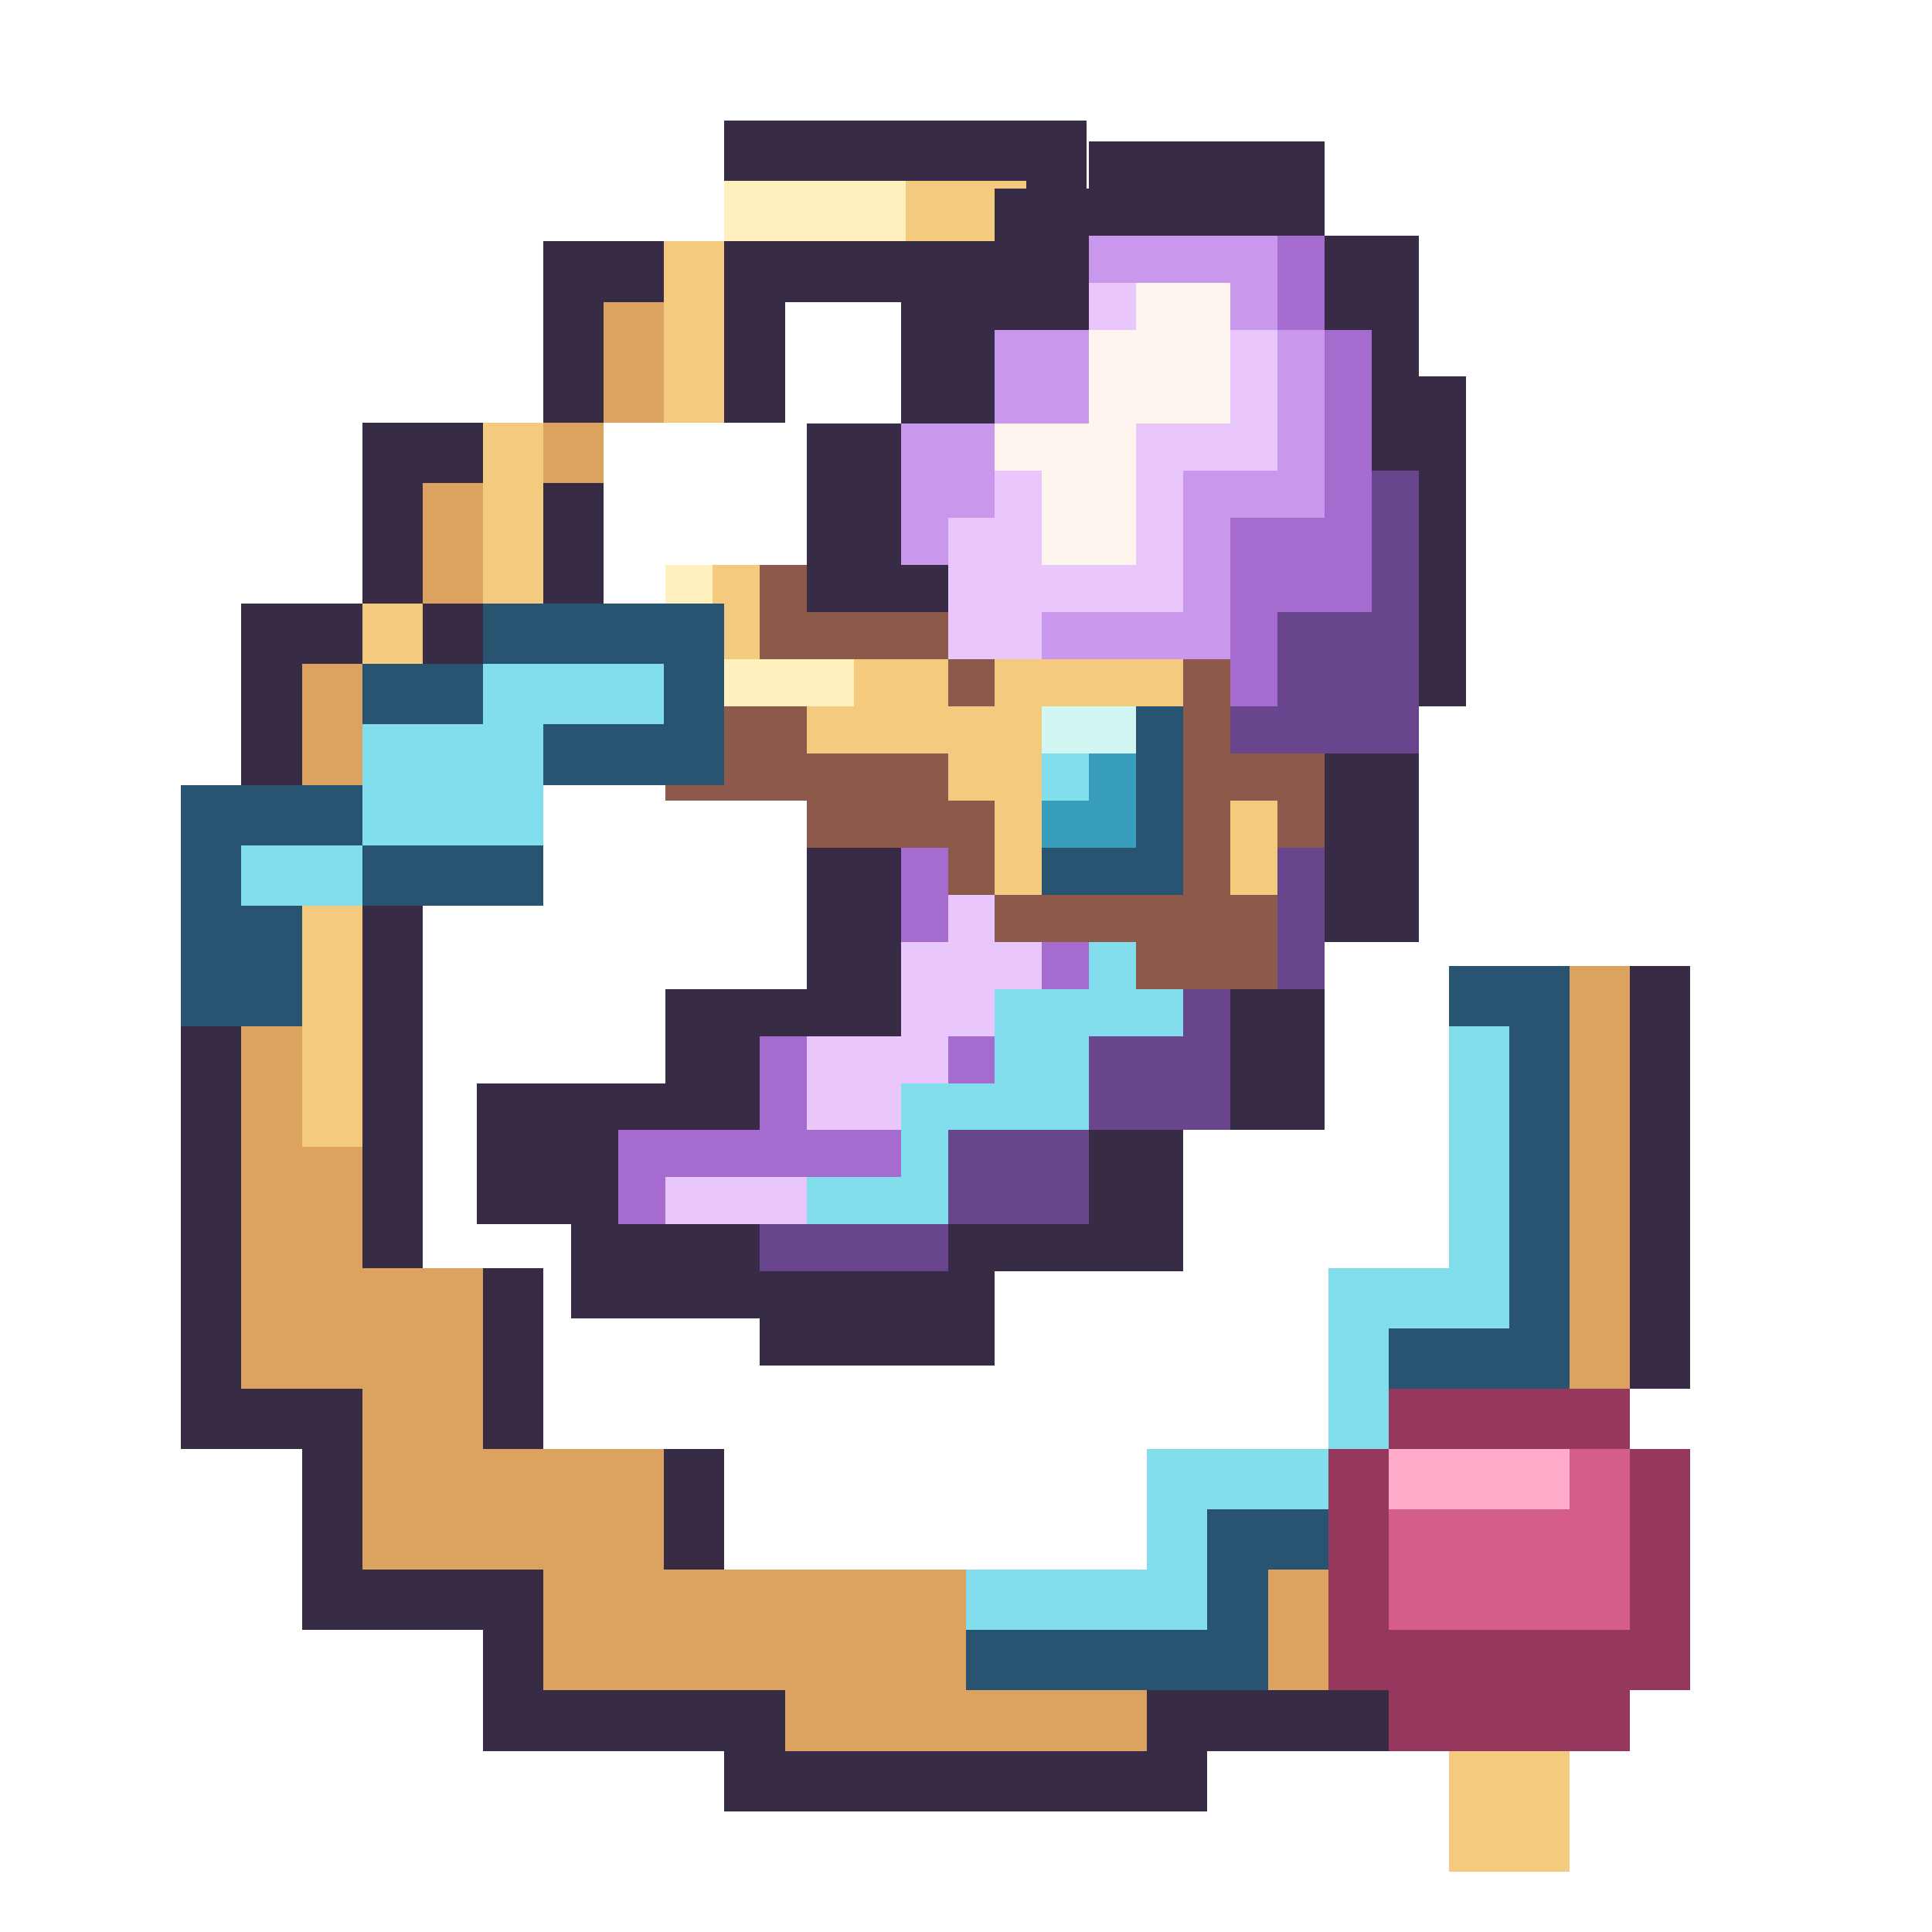
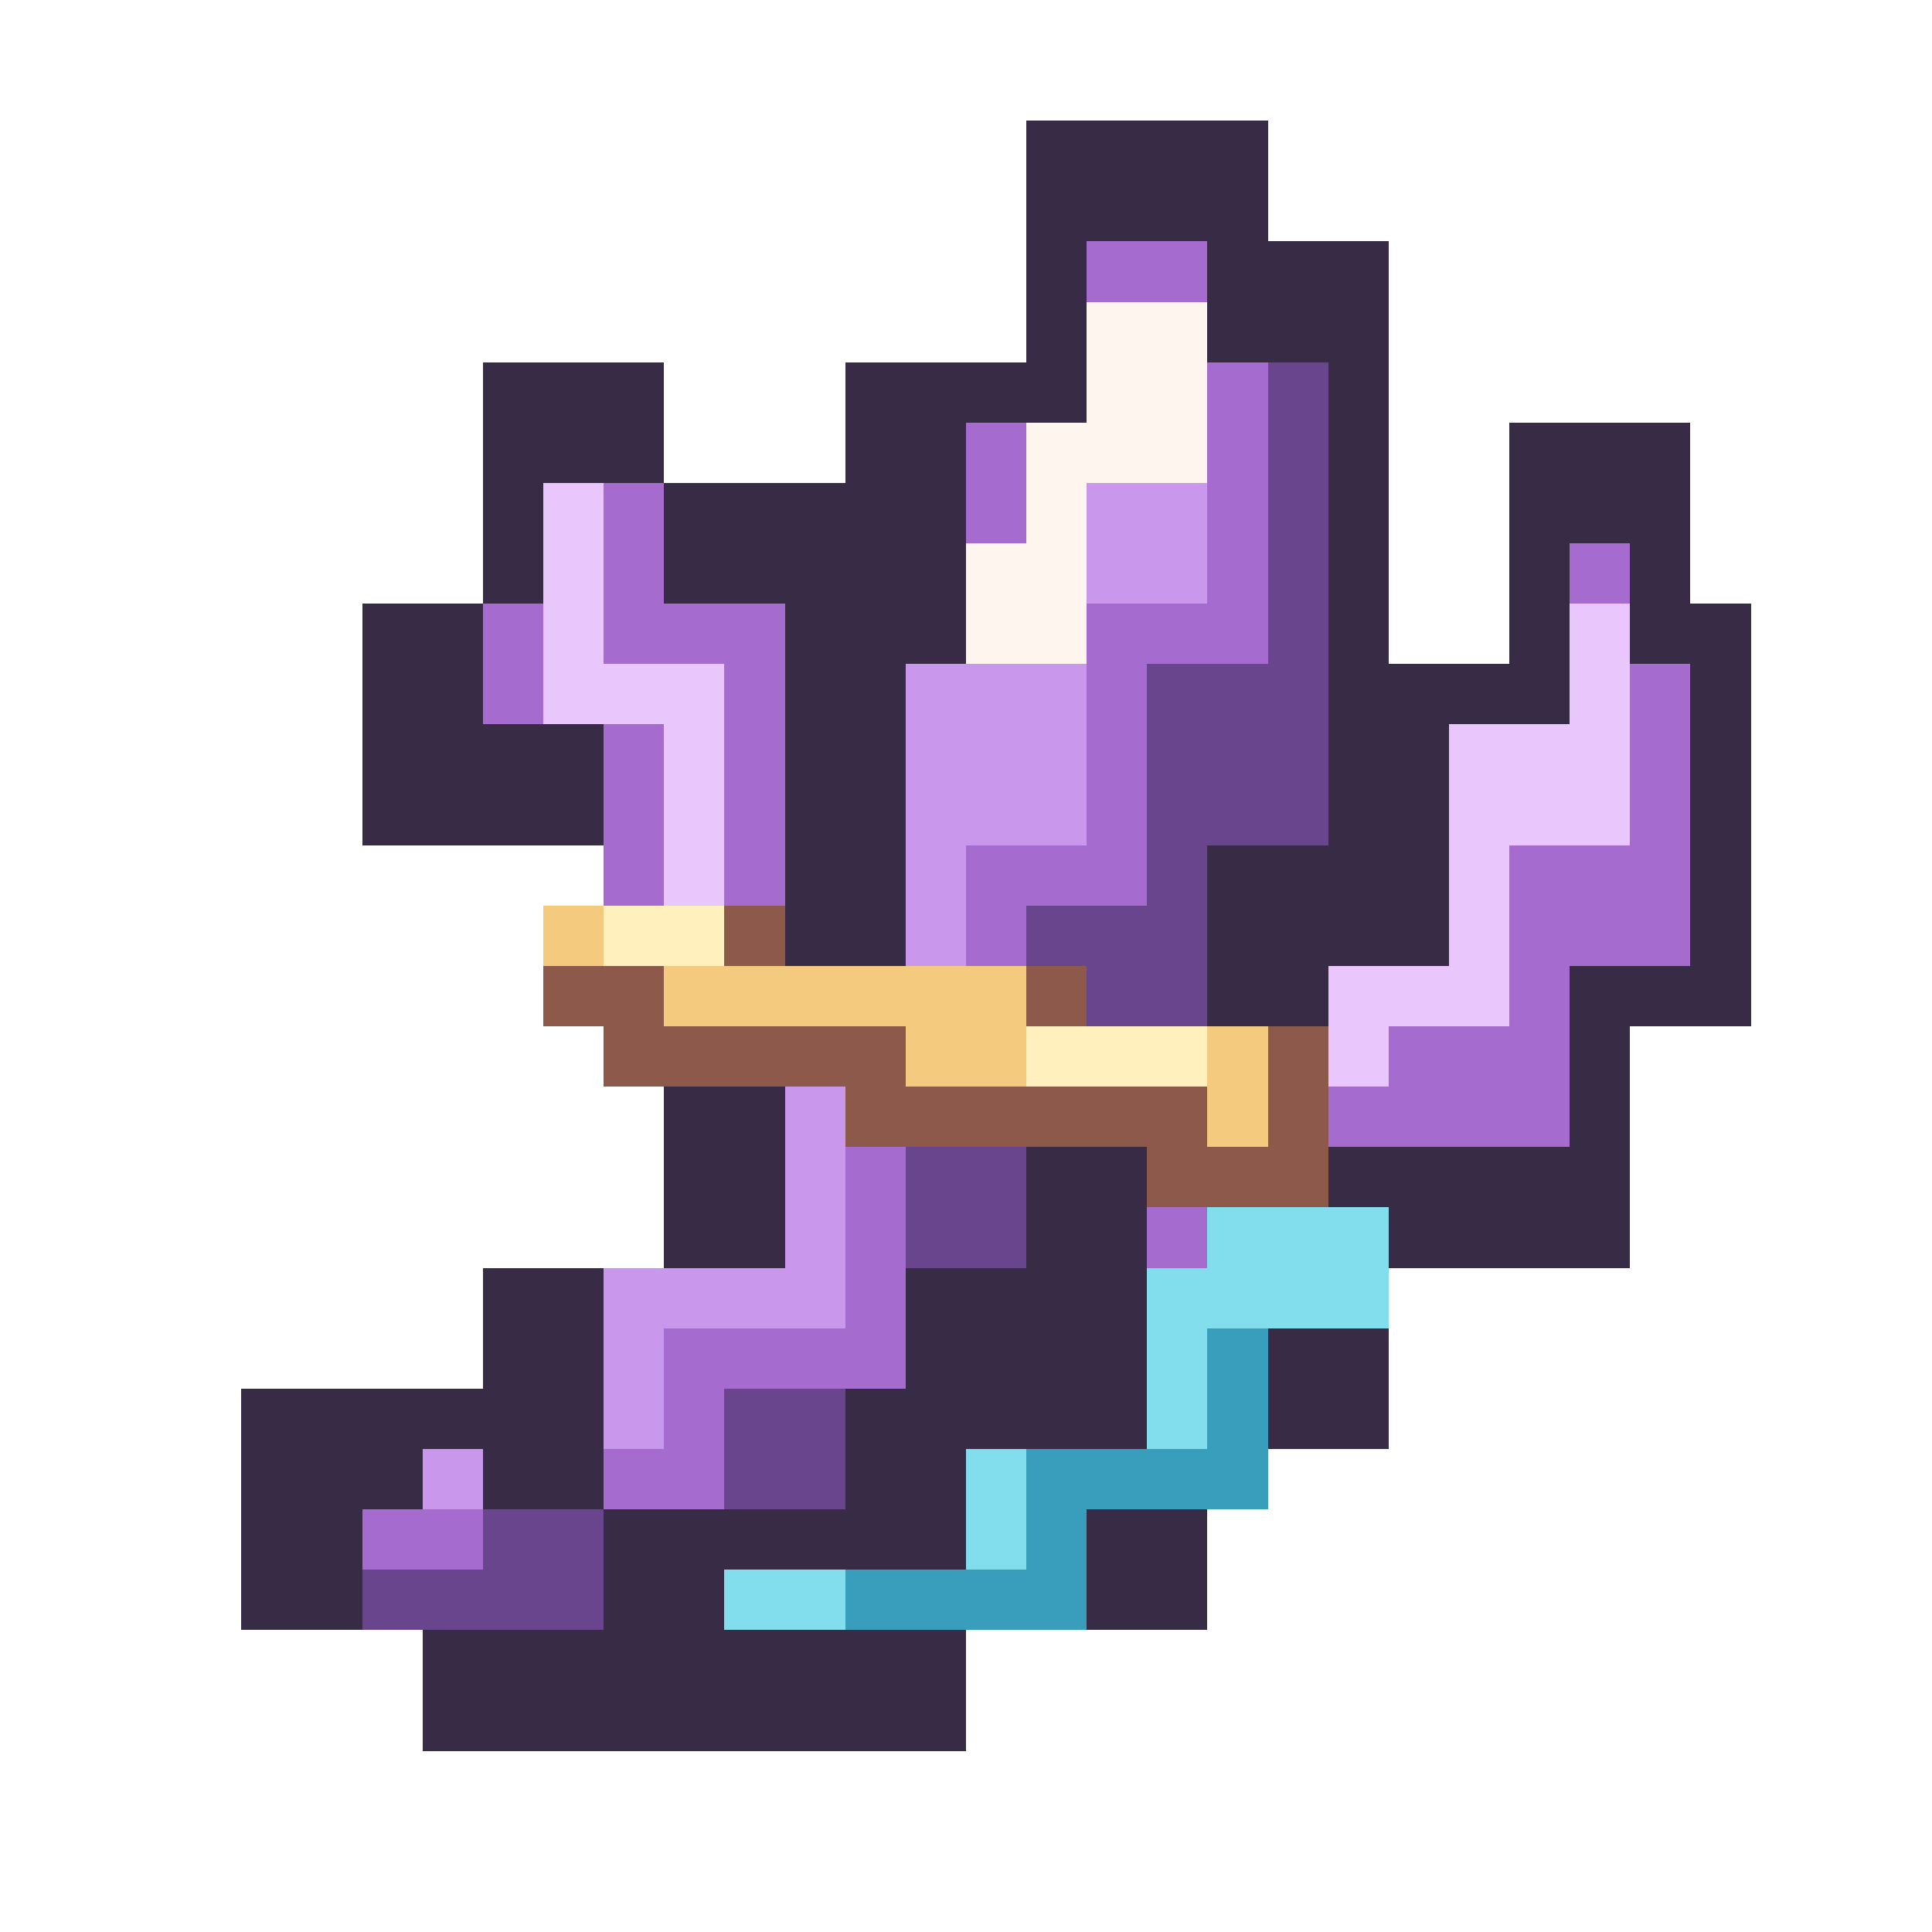
<svg xmlns="http://www.w3.org/2000/svg" width="32" height="32" viewBox="0 0 32 32" shape-rendering="crispEdges">
-   <path fill="#382b45" d="M12 2h6v3h-5v2h-3v3H8v4H7v7h2v3h3v2h7v-1h4v-3h2v-6h3v7h-1v3h-3v3h-4v1h-8v-1H8v-2H5v-3H3V14h1v-4h2V7h3V4h3Z" />
-   <path fill="#dca25f" d="M12 3h5v1h-5v3H9v3H7v4H6v7h2v3h3v2h9v-1h4v-3h2v-6h1v7h-1v3h-3v2h-4v1h-6v-1H9v-2H6v-3H4v-8h1v-4h2V8h3V5h2Z" />
-   <path fill="#f4ca7e" d="M12 3h5v1h-5v3H9v3H7v4H6v5H5v-5h1v-4h2V7h3V4h1Z" />
-   <rect x="12" y="3" width="3" height="1" fill="#fff0bd" />
-   <g transform="translate(4 0) scale(.78)">
-     <path fill="#382b45" d="M18 3h5v2h2v3h1v7h-1v5h-2v4h-3v3h-4v2h-5v-1H7v-2H5v-3h4v-2h3v-4h1v-4h-1V9h2V6h2V4h2Z" />
-     <path fill="#a66bce" d="M18 5h5v2h1v8h-1v5h-2v3h-3v3h-4v1h-3v-1H8v-2h3v-2h3v-4h1v-6h-1V9h2V7h2Z" />
-     <path fill="#c998ed" d="M18 5h4v2h1v4h-2v3h-3v3h-3v-5h-1V9h2V7h2Z" />
-     <path fill="#e9c7fc" d="M18 6h3v1h1v3h-2v3h-3v2h-2v-4h1V9h2Z" />
-     <path fill="#fff5ef" d="M19 6h2v3h-2v3h-2v-2h-1V9h2V7h1Z" />
-     <path fill="#68458c" d="M24 10h1v6h-2v5h-2v3h-3v2h-3v1h-4v-1h3v-3h4v-3h2v-5h2v-2h2Z" />
-     <path fill="#e9c7fc" d="M15 17h3v2h-1v3h-2v2h-3v2H9v-1h3v-3h2v-2h1Z" />
-     <path fill="#82deed" d="M18 19h2v3h-2v2h-3v2h-3v-1h2v-2h2v-2h2Z" />
-     <path fill="#8c594b" d="M9 12h3v1h3v1h5v2h3v2h-1v3h-3v-2h-4v-1h-3v-1H9v-2H8v-2h1Z" />
-     <path fill="#f4ca7e" d="M9 12h2v2h4v1h4v2h3v2h-2v-2h-5v-1h-3v-1H9Z" />
-     <path fill="#fff0bd" d="M9 12h1v2h3v1h-3v-1H9Z" />
-     <rect x="16" y="14" width="5" height="6" fill="#8c594b" />
-     <rect x="16" y="14" width="4" height="5" fill="#f4ca7e" />
-     <rect x="17" y="15" width="3" height="4" fill="#285472" />
-     <rect x="17" y="15" width="2" height="3" fill="#389ebc" />
-     <rect x="17" y="15" width="2" height="1" fill="#d2f6f1" />
-     <rect x="17" y="16" width="1" height="1" fill="#82deed" />
-   </g>
-   <path fill="#285472" d="M8 10h4v3H9v2H5v2H3v-4h3v-2h2Z" />
-   <path fill="#82deed" d="M8 11h3v1H9v2H6v1H4v-1h2v-2h2Z" />
-   <path fill="#285472" d="M16 26h3v-2h3v-3h2v-5h2v7h-2v3h-3v2h-5Z" />
-   <path fill="#82deed" d="M16 26h3v-2h3v-3h2v-4h1v5h-2v3h-3v2h-4Z" />
-   <path fill="#96385d" d="M23 23h4v1h1v4h-1v1h-4v-1h-1v-4h1Z" />
-   <rect x="23" y="24" width="4" height="3" fill="#d45d8b" />
-   <rect x="23" y="24" width="3" height="1" fill="#ffabc9" />
-   <rect x="24" y="29" width="2" height="2" fill="#f4ca7e" />
+   <polygon fill="#382b45" points="17,2 21,2 21,4 23,4 23,11 25,11 25,7 28,7 28,10 29,10 29,17 27,17 27,21 23,21 23,24 20,24 20,27 16,27 16,29 7,29 7,27 4,27 4,23 8,23 8,21 11,21 11,18 10,18 10,14 6,14 6,10 8,10 8,6 11,6 11,8 14,8 14,6 17,6" />
+   <polygon fill="#68458c" points="18,4 20,4 20,6 22,6 22,14 20,14 20,18 17,18 17,21 14,21 14,25 10,25 10,27 6,27 6,25 10,25 10,23 13,23 13,18 15,18 15,12 16,12 16,7 18,7" />
+   <polygon fill="#a66bce" points="18,4 20,4 20,6 21,6 21,11 19,11 19,15 17,15 17,19 15,19 15,23 12,23 12,25 8,25 8,26 6,26 6,25 10,25 10,22 13,22 13,18 15,18 15,12 16,12 16,7 18,7" />
+   <polygon fill="#c998ed" points="18,5 20,5 20,10 18,10 18,14 16,14 16,18 14,18 14,22 11,22 11,24 8,24 8,25 7,25 7,24 10,24 10,21 13,21 13,17 15,17 15,11 17,11 17,7 18,7" />
+   <polygon fill="#fff5ef" points="18,5 20,5 20,8 18,8 18,11 16,11 16,9 17,9 17,7 18,7" />
+   <polygon fill="#a66bce" points="9,8 11,8 11,10 13,10 13,16 15,16 15,18 12,18 12,15 10,15 10,12 8,12 8,10 9,10" />
+   <polygon fill="#e9c7fc" points="9,8 10,8 10,11 12,11 12,15 11,15 11,12 9,12" />
+   <polygon fill="#a66bce" points="26,9 27,9 27,11 28,11 28,16 26,16 26,19 22,19 22,21 19,21 19,18 22,18 22,16 24,16 24,12 26,12" />
+   <polygon fill="#e9c7fc" points="26,10 27,10 27,14 25,14 25,17 23,17 23,18 22,18 22,16 24,16 24,12 26,12" />
+   <polygon fill="#82deed" points="20,20 23,20 23,22 20,22 20,25 17,25 17,27 12,27 12,26 16,26 16,24 19,24 19,21 20,21" />
+   <polygon fill="#389ebc" points="20,22 21,22 21,25 18,25 18,27 14,27 14,26 17,26 17,24 20,24" />
+   <polygon fill="#8c594b" points="9,15 13,15 13,16 18,16 18,17 22,17 22,20 19,20 19,19 14,19 14,18 10,18 10,17 9,17" />
+   <polygon fill="#f4ca7e" points="9,15 12,15 12,16 17,16 17,17 21,17 21,19 20,19 20,18 15,18 15,17 11,17 11,16 9,16" />
+   <rect x="10" y="15" width="2" height="1" fill="#fff0bd" />
+   <rect x="17" y="17" width="3" height="1" fill="#fff0bd" />
</svg>
